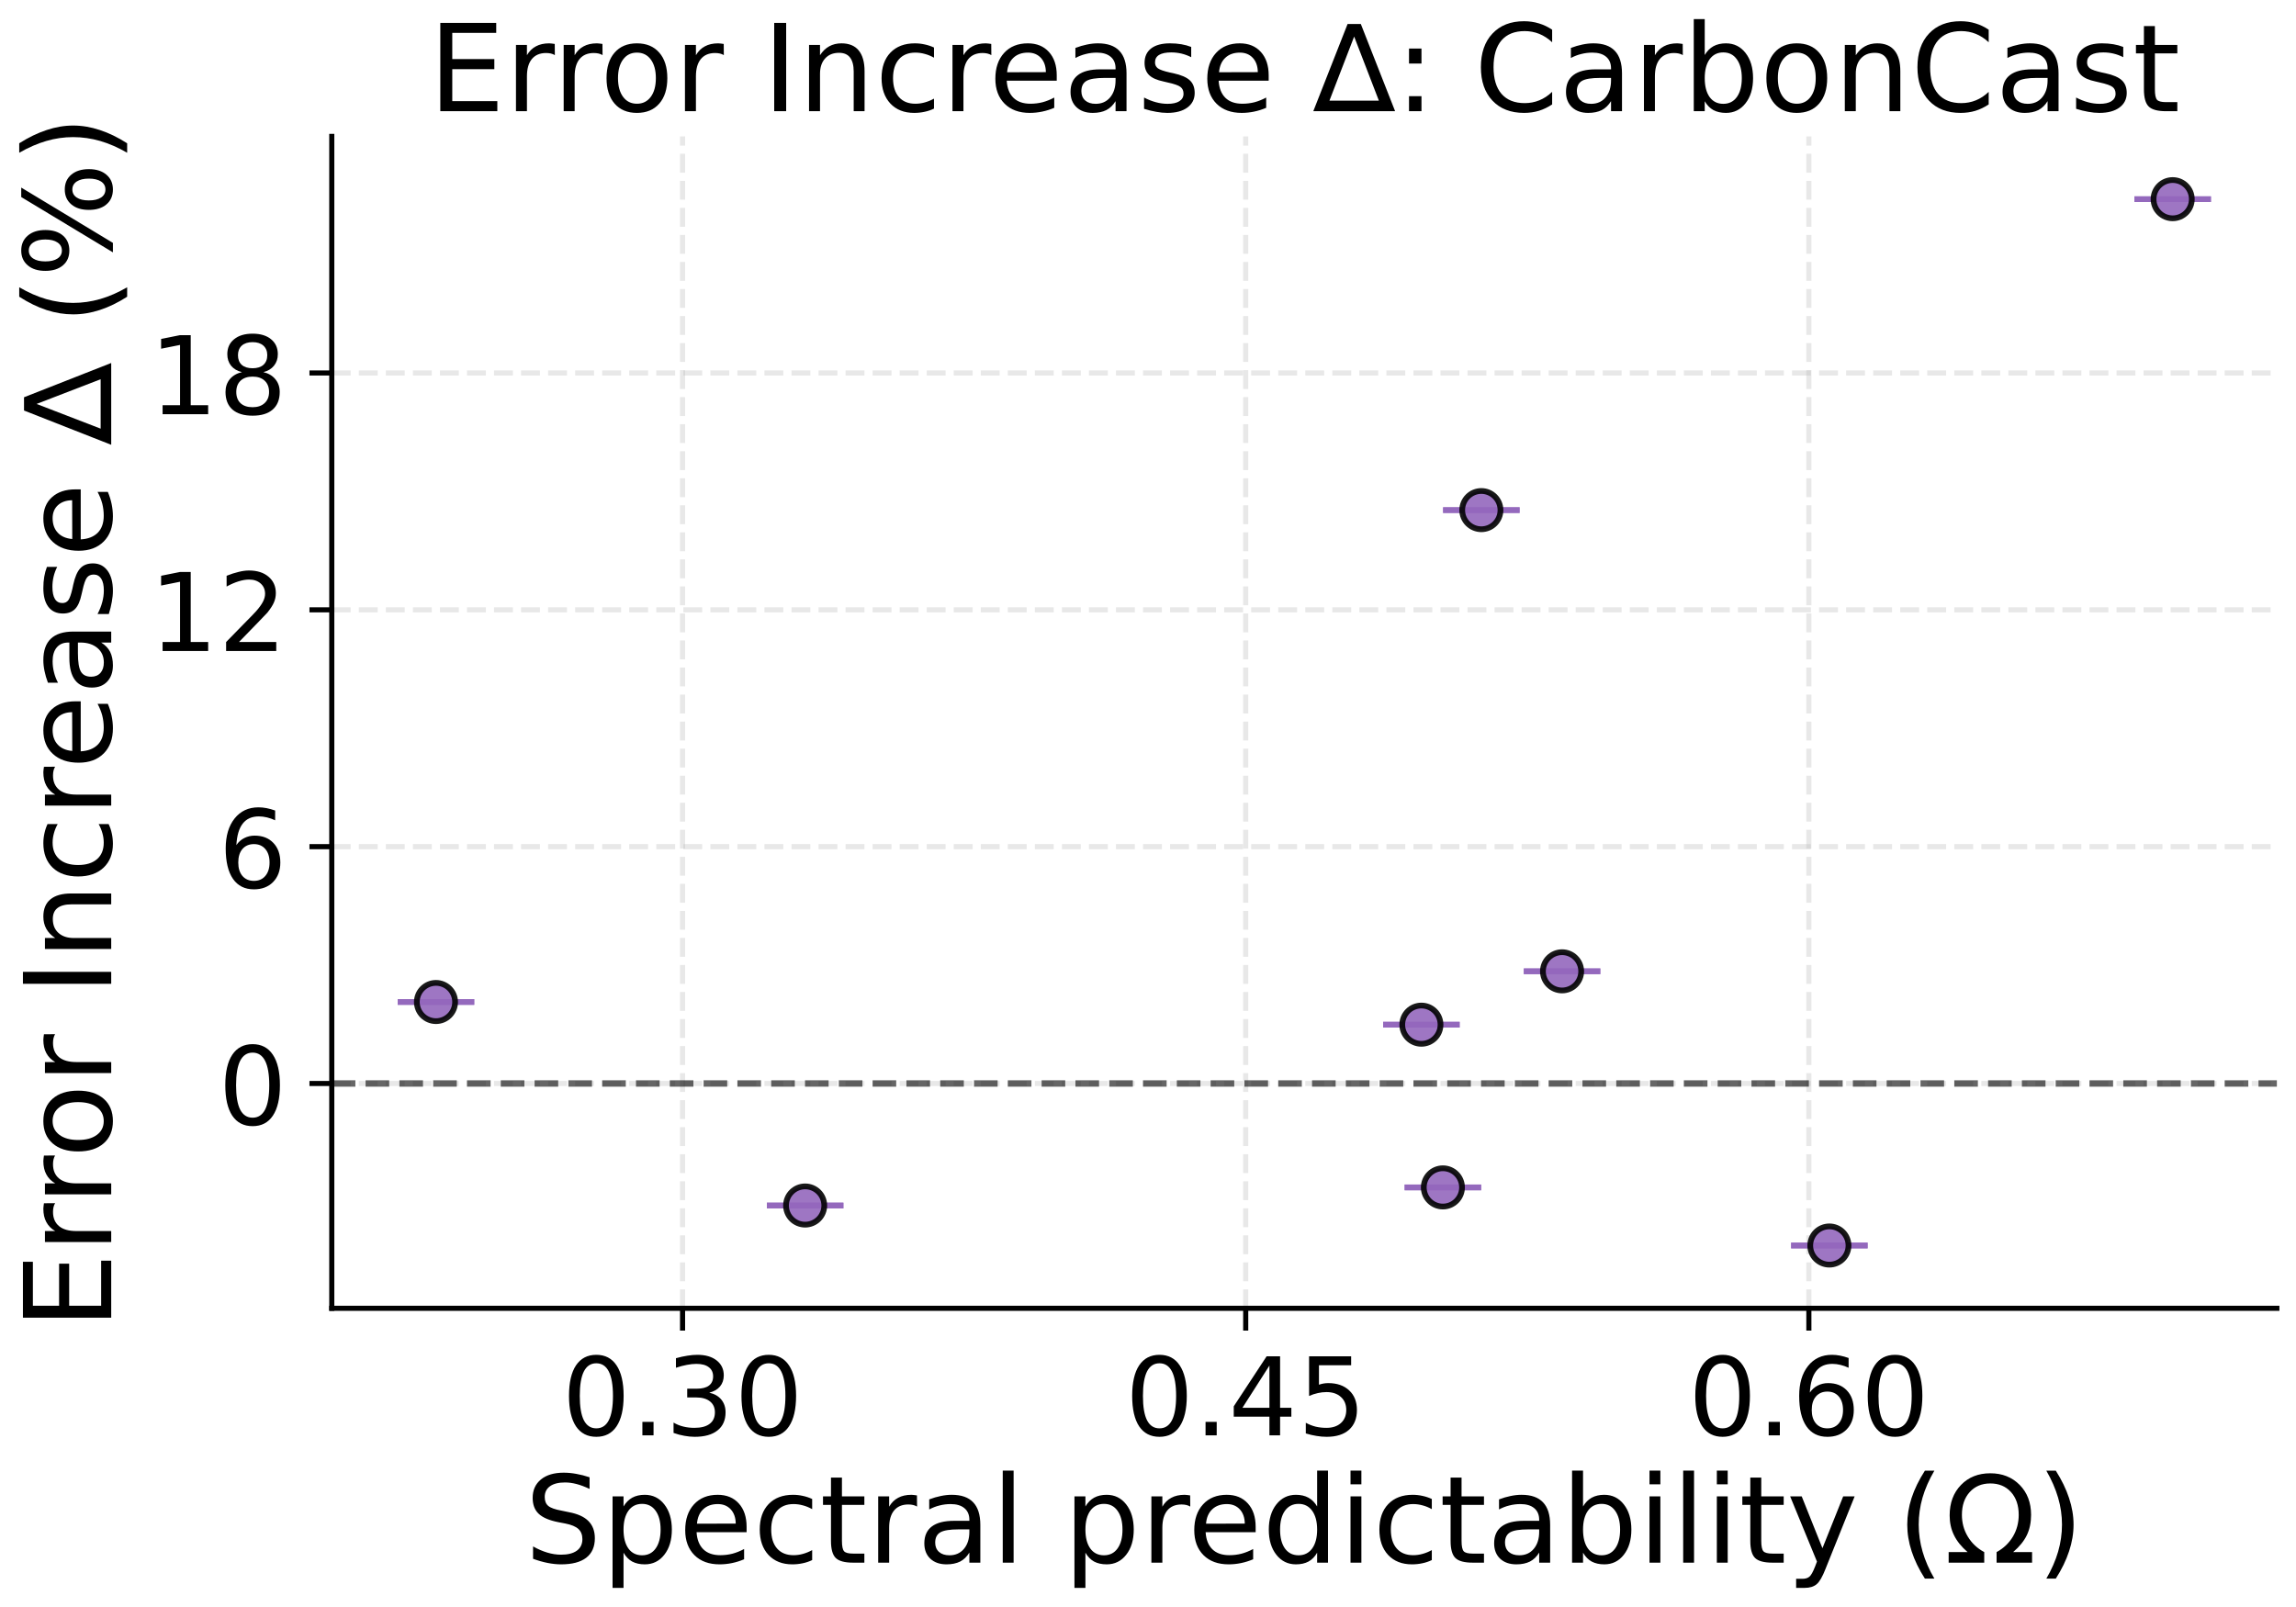
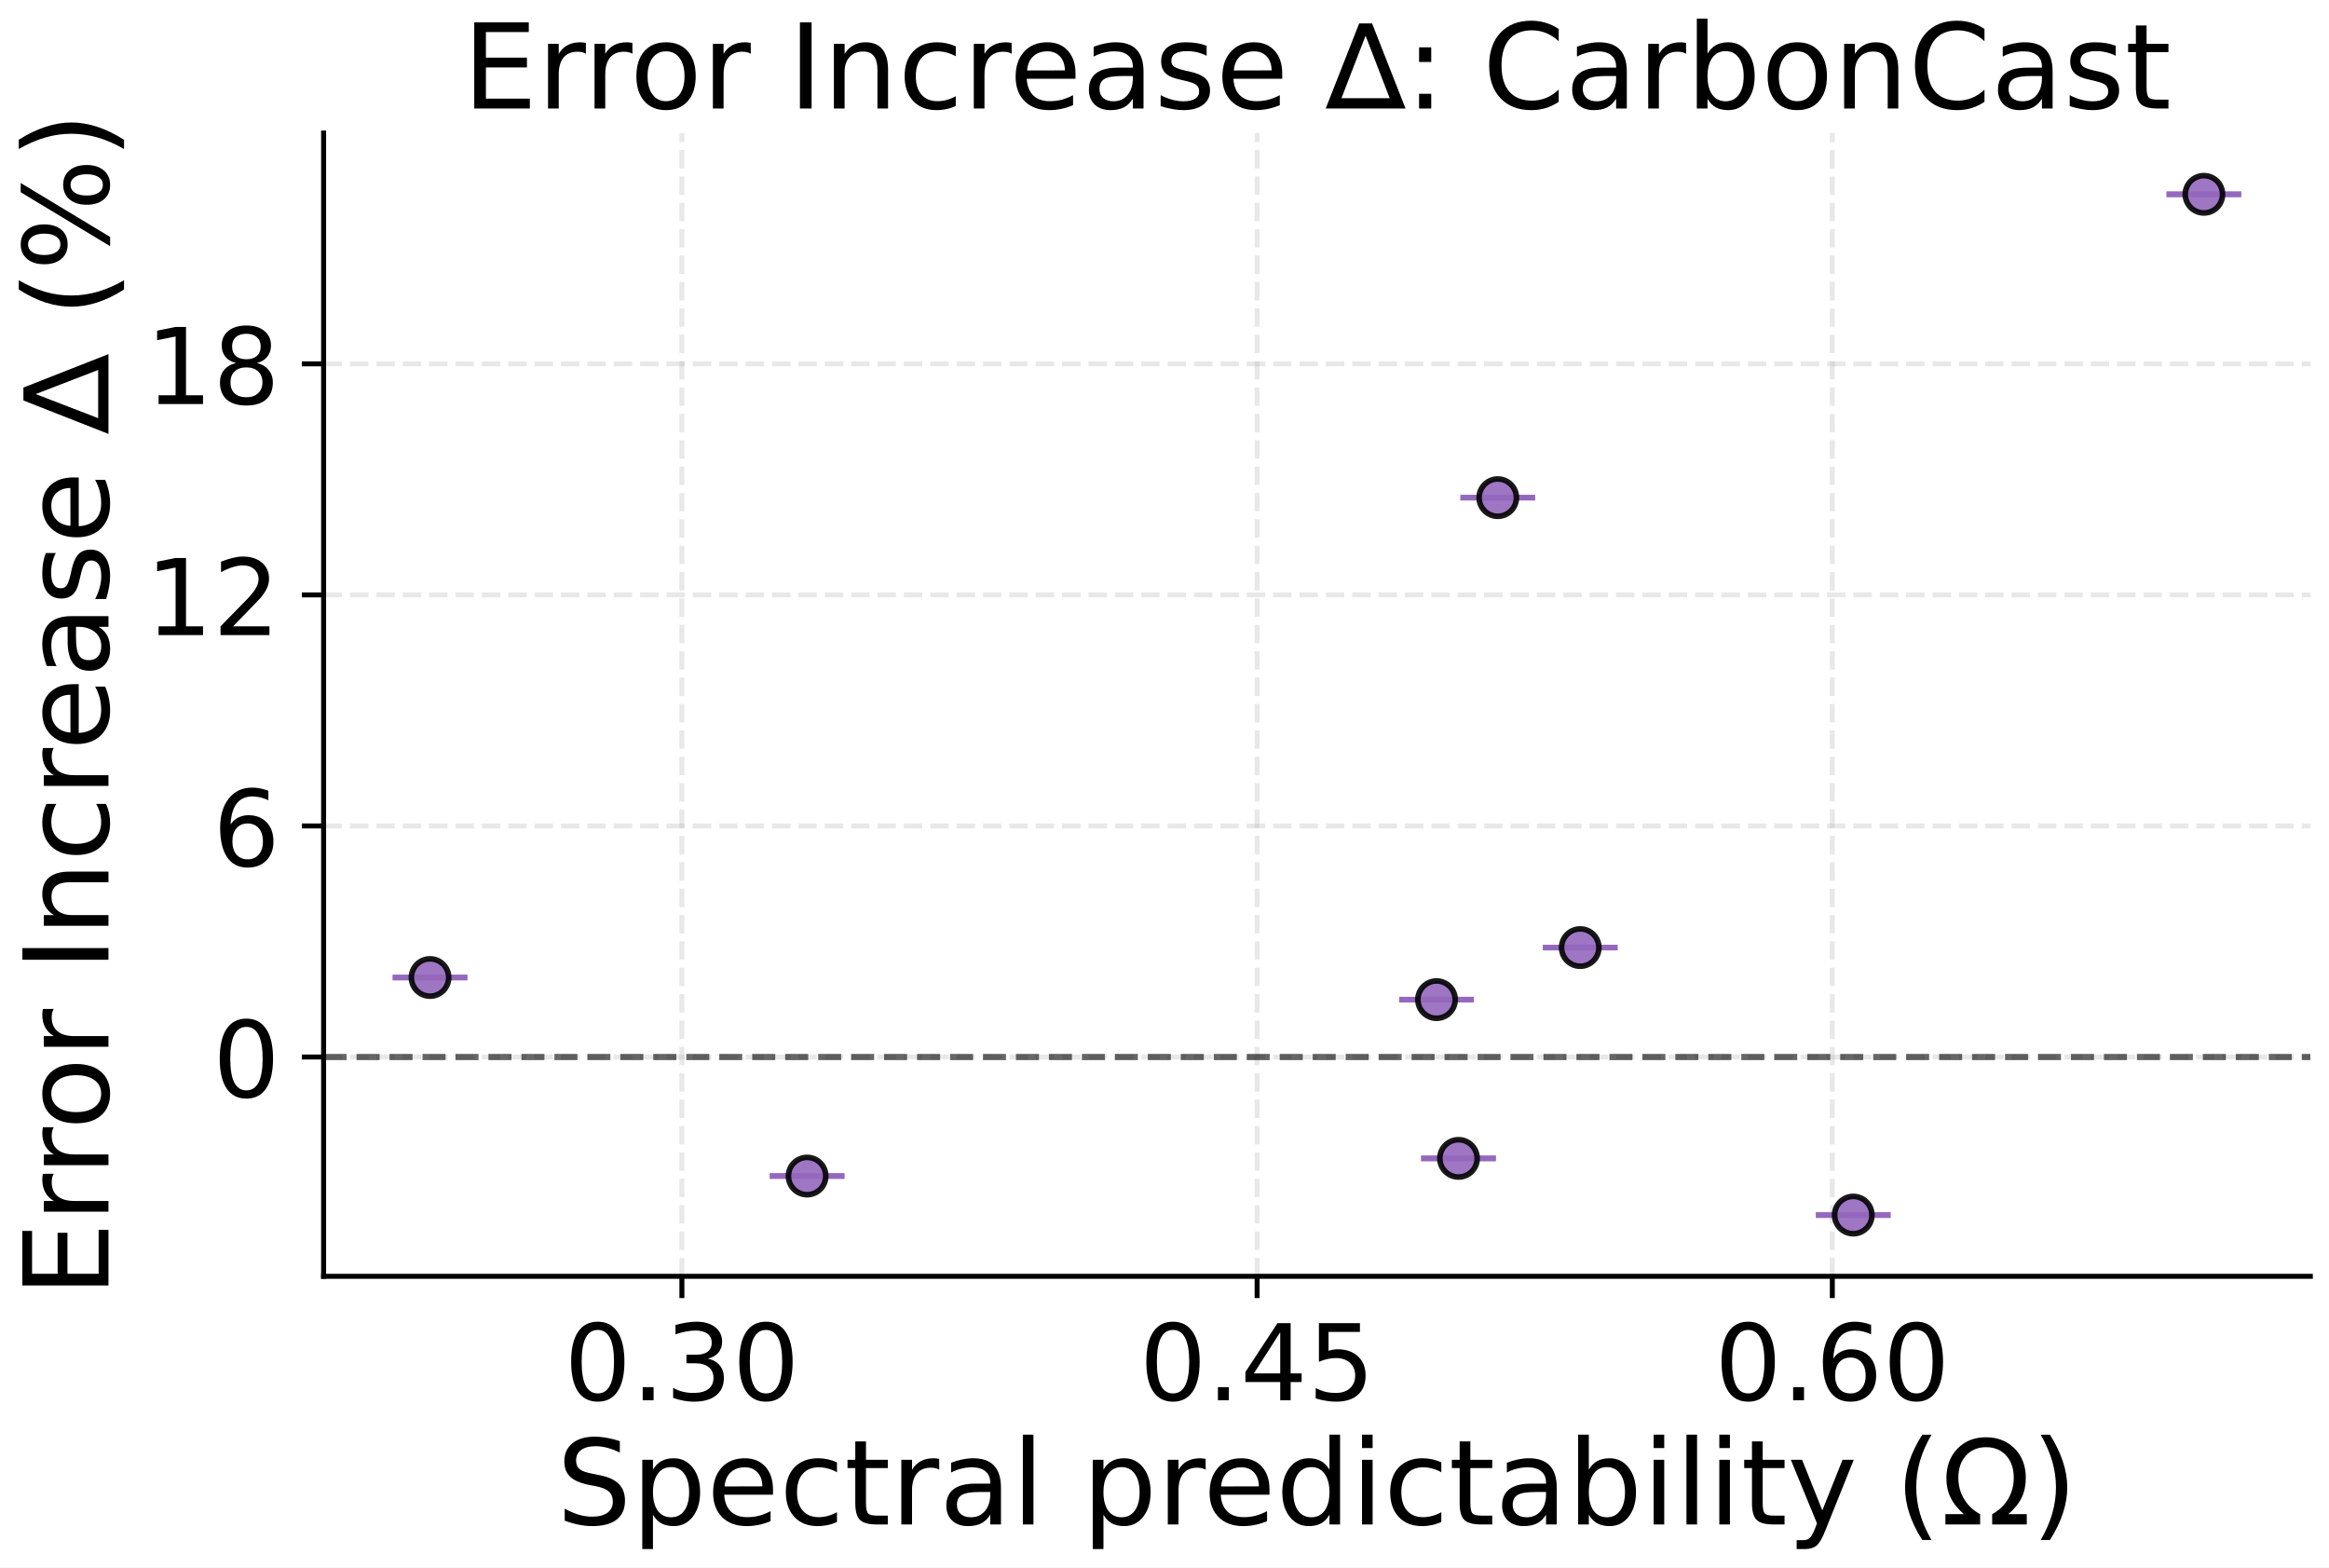
- <svg xmlns="http://www.w3.org/2000/svg" xmlns:xlink="http://www.w3.org/1999/xlink" width="360pt" height="252pt" viewBox="0 0 360 252" version="1.1">
+ <svg xmlns="http://www.w3.org/2000/svg" xmlns:xlink="http://www.w3.org/1999/xlink" width="374.4pt" height="252pt" viewBox="0 0 374.4 252" version="1.1">
  <defs>
    <style type="text/css">*{stroke-linejoin: round; stroke-linecap: butt}</style>
  </defs>
  <g id="figure_1">
    <g id="patch_1">
-       <path d="M 0 252  L 360 252  L 360 0  L 0 0  z " style="fill: #ffffff" />
+       <path d="M 0 252  L 374.4 252  L 374.4 0  L 0 0  z " style="fill: #ffffff" />
    </g>
    <g id="axes_1">
      <g id="patch_2">
-         <path d="M 52.021 205.159  L 357 205.159  L 357 21.389  L 52.021 21.389  z " style="fill: #ffffff" />
+         <path d="M 52.021 205.159  L 371.4 205.159  L 371.4 21.389  L 52.021 21.389  z " style="fill: #ffffff" />
      </g>
      <g id="matplotlib.axis_1">
        <g id="xtick_1">
          <g id="line2d_1">
-             <path d="M 107.022 205.159  L 107.022 21.389  " clip-path="url(#p9ac3ffcad5)" style="fill: none; stroke-dasharray: 2.96,1.28; stroke-dashoffset: 0; stroke: #b0b0b0; stroke-opacity: 0.3; stroke-width: 0.8" />
+             <path d="M 109.619 205.159  L 109.619 21.389  " clip-path="url(#pa6f3fd6319)" style="fill: none; stroke-dasharray: 2.96,1.28; stroke-dashoffset: 0; stroke: #b0b0b0; stroke-opacity: 0.3; stroke-width: 0.8" />
          </g>
          <g id="line2d_2">
            <defs>
-               <path id="m97f16d3545" d="M 0 0  L 0 3.5  " style="stroke: #000000; stroke-width: 0.8" />
+               <path id="m7345bd551b" d="M 0 0  L 0 3.5  " style="stroke: #000000; stroke-width: 0.8" />
            </defs>
            <g>
-               <use xlink:href="#m97f16d3545" x="107.022" y="205.159" style="stroke: #000000; stroke-width: 0.8" />
+               <use xlink:href="#m7345bd551b" x="109.619" y="205.159" style="stroke: #000000; stroke-width: 0.8" />
            </g>
          </g>
          <g id="text_1">
-             <text style="font: 17px 'DejaVu Sans', 'Bitstream Vera Sans', 'Computer Modern Sans Serif', 'Lucida Grande', 'Verdana', 'Geneva', 'Lucid', 'Arial', 'Helvetica', 'Avant Garde', sans-serif; text-anchor: middle" x="107.022" y="225.076" transform="rotate(-0 107.0225 225.0759)">0.30</text>
+             <text style="font: 17px 'DejaVu Sans', 'Bitstream Vera Sans', 'Computer Modern Sans Serif', 'Lucida Grande', 'Verdana', 'Geneva', 'Lucid', 'Arial', 'Helvetica', 'Avant Garde', sans-serif; text-anchor: middle" x="109.619" y="225.076" transform="rotate(-0 109.6195 225.0759)">0.30</text>
          </g>
        </g>
        <g id="xtick_2">
          <g id="line2d_3">
-             <path d="M 195.321 205.159  L 195.321 21.389  " clip-path="url(#p9ac3ffcad5)" style="fill: none; stroke-dasharray: 2.96,1.28; stroke-dashoffset: 0; stroke: #b0b0b0; stroke-opacity: 0.3; stroke-width: 0.8" />
+             <path d="M 202.088 205.159  L 202.088 21.389  " clip-path="url(#pa6f3fd6319)" style="fill: none; stroke-dasharray: 2.96,1.28; stroke-dashoffset: 0; stroke: #b0b0b0; stroke-opacity: 0.3; stroke-width: 0.8" />
          </g>
          <g id="line2d_4">
            <g>
-               <use xlink:href="#m97f16d3545" x="195.321" y="205.159" style="stroke: #000000; stroke-width: 0.8" />
+               <use xlink:href="#m7345bd551b" x="202.088" y="205.159" style="stroke: #000000; stroke-width: 0.8" />
            </g>
          </g>
          <g id="text_2">
-             <text style="font: 17px 'DejaVu Sans', 'Bitstream Vera Sans', 'Computer Modern Sans Serif', 'Lucida Grande', 'Verdana', 'Geneva', 'Lucid', 'Arial', 'Helvetica', 'Avant Garde', sans-serif; text-anchor: middle" x="195.321" y="225.076" transform="rotate(-0 195.3215 225.0759)">0.45</text>
+             <text style="font: 17px 'DejaVu Sans', 'Bitstream Vera Sans', 'Computer Modern Sans Serif', 'Lucida Grande', 'Verdana', 'Geneva', 'Lucid', 'Arial', 'Helvetica', 'Avant Garde', sans-serif; text-anchor: middle" x="202.088" y="225.076" transform="rotate(-0 202.0876 225.0759)">0.45</text>
          </g>
        </g>
        <g id="xtick_3">
          <g id="line2d_5">
-             <path d="M 283.62 205.159  L 283.62 21.389  " clip-path="url(#p9ac3ffcad5)" style="fill: none; stroke-dasharray: 2.96,1.28; stroke-dashoffset: 0; stroke: #b0b0b0; stroke-opacity: 0.3; stroke-width: 0.8" />
+             <path d="M 294.556 205.159  L 294.556 21.389  " clip-path="url(#pa6f3fd6319)" style="fill: none; stroke-dasharray: 2.96,1.28; stroke-dashoffset: 0; stroke: #b0b0b0; stroke-opacity: 0.3; stroke-width: 0.8" />
          </g>
          <g id="line2d_6">
            <g>
-               <use xlink:href="#m97f16d3545" x="283.62" y="205.159" style="stroke: #000000; stroke-width: 0.8" />
+               <use xlink:href="#m7345bd551b" x="294.556" y="205.159" style="stroke: #000000; stroke-width: 0.8" />
            </g>
          </g>
          <g id="text_3">
-             <text style="font: 17px 'DejaVu Sans', 'Bitstream Vera Sans', 'Computer Modern Sans Serif', 'Lucida Grande', 'Verdana', 'Geneva', 'Lucid', 'Arial', 'Helvetica', 'Avant Garde', sans-serif; text-anchor: middle" x="283.62" y="225.076" transform="rotate(-0 283.6205 225.0759)">0.60</text>
+             <text style="font: 17px 'DejaVu Sans', 'Bitstream Vera Sans', 'Computer Modern Sans Serif', 'Lucida Grande', 'Verdana', 'Geneva', 'Lucid', 'Arial', 'Helvetica', 'Avant Garde', sans-serif; text-anchor: middle" x="294.556" y="225.076" transform="rotate(-0 294.5558 225.0759)">0.60</text>
          </g>
        </g>
        <g id="text_4">
-           <text style="font: 19px 'DejaVu Sans', 'Bitstream Vera Sans', 'Computer Modern Sans Serif', 'Lucida Grande', 'Verdana', 'Geneva', 'Lucid', 'Arial', 'Helvetica', 'Avant Garde', sans-serif; text-anchor: middle" x="204.51" y="245.048" transform="rotate(-0 204.5105 245.0484)">Spectral predictability (Ω)</text>
+           <text style="font: 19px 'DejaVu Sans', 'Bitstream Vera Sans', 'Computer Modern Sans Serif', 'Lucida Grande', 'Verdana', 'Geneva', 'Lucid', 'Arial', 'Helvetica', 'Avant Garde', sans-serif; text-anchor: middle" x="211.71" y="245.048" transform="rotate(-0 211.7105 245.0484)">Spectral predictability (Ω)</text>
        </g>
      </g>
      <g id="matplotlib.axis_2">
        <g id="ytick_1">
          <g id="line2d_7">
-             <path d="M 52.021 169.906  L 357 169.906  " clip-path="url(#p9ac3ffcad5)" style="fill: none; stroke-dasharray: 2.96,1.28; stroke-dashoffset: 0; stroke: #b0b0b0; stroke-opacity: 0.3; stroke-width: 0.8" />
+             <path d="M 52.021 169.906  L 371.4 169.906  " clip-path="url(#pa6f3fd6319)" style="fill: none; stroke-dasharray: 2.96,1.28; stroke-dashoffset: 0; stroke: #b0b0b0; stroke-opacity: 0.3; stroke-width: 0.8" />
          </g>
          <g id="line2d_8">
            <defs>
-               <path id="mb44b3bba98" d="M 0 0  L -3.5 0  " style="stroke: #000000; stroke-width: 0.8" />
+               <path id="maad4c8b617" d="M 0 0  L -3.5 0  " style="stroke: #000000; stroke-width: 0.8" />
            </defs>
            <g>
-               <use xlink:href="#mb44b3bba98" x="52.021" y="169.906" style="stroke: #000000; stroke-width: 0.8" />
+               <use xlink:href="#maad4c8b617" x="52.021" y="169.906" style="stroke: #000000; stroke-width: 0.8" />
            </g>
          </g>
          <g id="text_5">
            <text style="font: 17px 'DejaVu Sans', 'Bitstream Vera Sans', 'Computer Modern Sans Serif', 'Lucida Grande', 'Verdana', 'Geneva', 'Lucid', 'Arial', 'Helvetica', 'Avant Garde', sans-serif; text-anchor: end" x="45.021" y="176.364" transform="rotate(-0 45.02118 176.3644)">0</text>
          </g>
        </g>
        <g id="ytick_2">
          <g id="line2d_9">
-             <path d="M 52.021 132.767  L 357 132.767  " clip-path="url(#p9ac3ffcad5)" style="fill: none; stroke-dasharray: 2.96,1.28; stroke-dashoffset: 0; stroke: #b0b0b0; stroke-opacity: 0.3; stroke-width: 0.8" />
+             <path d="M 52.021 132.767  L 371.4 132.767  " clip-path="url(#pa6f3fd6319)" style="fill: none; stroke-dasharray: 2.96,1.28; stroke-dashoffset: 0; stroke: #b0b0b0; stroke-opacity: 0.3; stroke-width: 0.8" />
          </g>
          <g id="line2d_10">
            <g>
-               <use xlink:href="#mb44b3bba98" x="52.021" y="132.767" style="stroke: #000000; stroke-width: 0.8" />
+               <use xlink:href="#maad4c8b617" x="52.021" y="132.767" style="stroke: #000000; stroke-width: 0.8" />
            </g>
          </g>
          <g id="text_6">
            <text style="font: 17px 'DejaVu Sans', 'Bitstream Vera Sans', 'Computer Modern Sans Serif', 'Lucida Grande', 'Verdana', 'Geneva', 'Lucid', 'Arial', 'Helvetica', 'Avant Garde', sans-serif; text-anchor: end" x="45.021" y="139.225" transform="rotate(-0 45.02118 139.2254)">6</text>
          </g>
        </g>
        <g id="ytick_3">
          <g id="line2d_11">
-             <path d="M 52.021 95.628  L 357 95.628  " clip-path="url(#p9ac3ffcad5)" style="fill: none; stroke-dasharray: 2.96,1.28; stroke-dashoffset: 0; stroke: #b0b0b0; stroke-opacity: 0.3; stroke-width: 0.8" />
+             <path d="M 52.021 95.628  L 371.4 95.628  " clip-path="url(#pa6f3fd6319)" style="fill: none; stroke-dasharray: 2.96,1.28; stroke-dashoffset: 0; stroke: #b0b0b0; stroke-opacity: 0.3; stroke-width: 0.8" />
          </g>
          <g id="line2d_12">
            <g>
-               <use xlink:href="#mb44b3bba98" x="52.021" y="95.628" style="stroke: #000000; stroke-width: 0.8" />
+               <use xlink:href="#maad4c8b617" x="52.021" y="95.628" style="stroke: #000000; stroke-width: 0.8" />
            </g>
          </g>
          <g id="text_7">
            <text style="font: 17px 'DejaVu Sans', 'Bitstream Vera Sans', 'Computer Modern Sans Serif', 'Lucida Grande', 'Verdana', 'Geneva', 'Lucid', 'Arial', 'Helvetica', 'Avant Garde', sans-serif; text-anchor: end" x="45.021" y="102.086" transform="rotate(-0 45.02118 102.0864)">12</text>
          </g>
        </g>
        <g id="ytick_4">
          <g id="line2d_13">
-             <path d="M 52.021 58.489  L 357 58.489  " clip-path="url(#p9ac3ffcad5)" style="fill: none; stroke-dasharray: 2.96,1.28; stroke-dashoffset: 0; stroke: #b0b0b0; stroke-opacity: 0.3; stroke-width: 0.8" />
+             <path d="M 52.021 58.489  L 371.4 58.489  " clip-path="url(#pa6f3fd6319)" style="fill: none; stroke-dasharray: 2.96,1.28; stroke-dashoffset: 0; stroke: #b0b0b0; stroke-opacity: 0.3; stroke-width: 0.8" />
          </g>
          <g id="line2d_14">
            <g>
-               <use xlink:href="#mb44b3bba98" x="52.021" y="58.489" style="stroke: #000000; stroke-width: 0.8" />
+               <use xlink:href="#maad4c8b617" x="52.021" y="58.489" style="stroke: #000000; stroke-width: 0.8" />
            </g>
          </g>
          <g id="text_8">
            <text style="font: 17px 'DejaVu Sans', 'Bitstream Vera Sans', 'Computer Modern Sans Serif', 'Lucida Grande', 'Verdana', 'Geneva', 'Lucid', 'Arial', 'Helvetica', 'Avant Garde', sans-serif; text-anchor: end" x="45.021" y="64.947" transform="rotate(-0 45.02118 64.94734)">18</text>
          </g>
        </g>
        <g id="text_9">
          <text style="font: 19px 'DejaVu Sans', 'Bitstream Vera Sans', 'Computer Modern Sans Serif', 'Lucida Grande', 'Verdana', 'Geneva', 'Lucid', 'Arial', 'Helvetica', 'Avant Garde', sans-serif; text-anchor: middle" x="17.437" y="113.274" transform="rotate(-90 17.43727 113.2736)">Error Increase ∆ (%)</text>
        </g>
      </g>
      <g id="line2d_15">
-         <path d="M 52.021 169.906  L 357 169.906  " clip-path="url(#p9ac3ffcad5)" style="fill: none; stroke-dasharray: 3.7,1.6; stroke-dashoffset: 0; stroke: #000000; stroke-opacity: 0.6" />
+         <path d="M 52.021 169.906  L 371.4 169.906  " clip-path="url(#pa6f3fd6319)" style="fill: none; stroke-dasharray: 3.7,1.6; stroke-dashoffset: 0; stroke: #000000; stroke-opacity: 0.6" />
      </g>
      <g id="patch_3">
        <path d="M 52.021 205.159  L 52.021 21.389  " style="fill: none; stroke: #000000; stroke-width: 0.8; stroke-linejoin: miter; stroke-linecap: square" />
      </g>
      <g id="patch_4">
-         <path d="M 52.021 205.159  L 357 205.159  " style="fill: none; stroke: #000000; stroke-width: 0.8; stroke-linejoin: miter; stroke-linecap: square" />
+         <path d="M 52.021 205.159  L 371.4 205.159  " style="fill: none; stroke: #000000; stroke-width: 0.8; stroke-linejoin: miter; stroke-linecap: square" />
      </g>
      <g id="LineCollection_1">
-         <path d="M 68.359 157.129  L 68.359 157.129  " clip-path="url(#p9ac3ffcad5)" style="fill: none; stroke: #9467bd; stroke-opacity: 0.9; stroke-width: 3.75" />
+         <path d="M 69.131 157.129  L 69.131 157.129  " clip-path="url(#pa6f3fd6319)" style="fill: none; stroke: #9467bd; stroke-opacity: 0.9; stroke-width: 3.75" />
      </g>
      <g id="line2d_16">
        <defs>
-           <path id="m78e1219f88" d="M 6 0  L -6 -0  " style="stroke: #9467bd; stroke-opacity: 0.9; stroke-width: 0.9" />
+           <path id="m8c99061d3e" d="M 6 0  L -6 -0  " style="stroke: #9467bd; stroke-opacity: 0.9; stroke-width: 0.9" />
        </defs>
-         <g clip-path="url(#p9ac3ffcad5)">
-           <use xlink:href="#m78e1219f88" x="68.359" y="157.129" style="fill: #9467bd; fill-opacity: 0.9; stroke: #9467bd; stroke-opacity: 0.9; stroke-width: 0.9" />
+         <g clip-path="url(#pa6f3fd6319)">
+           <use xlink:href="#m8c99061d3e" x="69.131" y="157.129" style="fill: #9467bd; fill-opacity: 0.9; stroke: #9467bd; stroke-opacity: 0.9; stroke-width: 0.9" />
        </g>
      </g>
      <g id="line2d_17">
-         <g clip-path="url(#p9ac3ffcad5)">
-           <use xlink:href="#m78e1219f88" x="68.359" y="157.129" style="fill: #9467bd; fill-opacity: 0.9; stroke: #9467bd; stroke-opacity: 0.9; stroke-width: 0.9" />
+         <g clip-path="url(#pa6f3fd6319)">
+           <use xlink:href="#m8c99061d3e" x="69.131" y="157.129" style="fill: #9467bd; fill-opacity: 0.9; stroke: #9467bd; stroke-opacity: 0.9; stroke-width: 0.9" />
        </g>
      </g>
      <g id="LineCollection_2">
-         <path d="M 126.242 189.041  L 126.242 189.041  " clip-path="url(#p9ac3ffcad5)" style="fill: none; stroke: #9467bd; stroke-opacity: 0.9; stroke-width: 3.75" />
+         <path d="M 129.747 189.041  L 129.747 189.041  " clip-path="url(#pa6f3fd6319)" style="fill: none; stroke: #9467bd; stroke-opacity: 0.9; stroke-width: 3.75" />
      </g>
      <g id="line2d_18">
-         <g clip-path="url(#p9ac3ffcad5)">
-           <use xlink:href="#m78e1219f88" x="126.242" y="189.041" style="fill: #9467bd; fill-opacity: 0.9; stroke: #9467bd; stroke-opacity: 0.9; stroke-width: 0.9" />
+         <g clip-path="url(#pa6f3fd6319)">
+           <use xlink:href="#m8c99061d3e" x="129.747" y="189.041" style="fill: #9467bd; fill-opacity: 0.9; stroke: #9467bd; stroke-opacity: 0.9; stroke-width: 0.9" />
        </g>
      </g>
      <g id="line2d_19">
-         <g clip-path="url(#p9ac3ffcad5)">
-           <use xlink:href="#m78e1219f88" x="126.242" y="189.041" style="fill: #9467bd; fill-opacity: 0.9; stroke: #9467bd; stroke-opacity: 0.9; stroke-width: 0.9" />
+         <g clip-path="url(#pa6f3fd6319)">
+           <use xlink:href="#m8c99061d3e" x="129.747" y="189.041" style="fill: #9467bd; fill-opacity: 0.9; stroke: #9467bd; stroke-opacity: 0.9; stroke-width: 0.9" />
        </g>
      </g>
      <g id="LineCollection_3">
-         <path d="M 222.865 160.683  L 222.865 160.683  " clip-path="url(#p9ac3ffcad5)" style="fill: none; stroke: #9467bd; stroke-opacity: 0.9; stroke-width: 3.75" />
+         <path d="M 230.932 160.683  L 230.932 160.683  " clip-path="url(#pa6f3fd6319)" style="fill: none; stroke: #9467bd; stroke-opacity: 0.9; stroke-width: 3.75" />
      </g>
      <g id="line2d_20">
-         <g clip-path="url(#p9ac3ffcad5)">
-           <use xlink:href="#m78e1219f88" x="222.865" y="160.683" style="fill: #9467bd; fill-opacity: 0.9; stroke: #9467bd; stroke-opacity: 0.9; stroke-width: 0.9" />
+         <g clip-path="url(#pa6f3fd6319)">
+           <use xlink:href="#m8c99061d3e" x="230.932" y="160.683" style="fill: #9467bd; fill-opacity: 0.9; stroke: #9467bd; stroke-opacity: 0.9; stroke-width: 0.9" />
        </g>
      </g>
      <g id="line2d_21">
-         <g clip-path="url(#p9ac3ffcad5)">
-           <use xlink:href="#m78e1219f88" x="222.865" y="160.683" style="fill: #9467bd; fill-opacity: 0.9; stroke: #9467bd; stroke-opacity: 0.9; stroke-width: 0.9" />
+         <g clip-path="url(#pa6f3fd6319)">
+           <use xlink:href="#m8c99061d3e" x="230.932" y="160.683" style="fill: #9467bd; fill-opacity: 0.9; stroke: #9467bd; stroke-opacity: 0.9; stroke-width: 0.9" />
        </g>
      </g>
      <g id="LineCollection_4">
-         <path d="M 226.238 186.202  L 226.238 186.202  " clip-path="url(#p9ac3ffcad5)" style="fill: none; stroke: #9467bd; stroke-opacity: 0.9; stroke-width: 3.75" />
+         <path d="M 234.464 186.202  L 234.464 186.202  " clip-path="url(#pa6f3fd6319)" style="fill: none; stroke: #9467bd; stroke-opacity: 0.9; stroke-width: 3.75" />
      </g>
      <g id="line2d_22">
-         <g clip-path="url(#p9ac3ffcad5)">
-           <use xlink:href="#m78e1219f88" x="226.238" y="186.202" style="fill: #9467bd; fill-opacity: 0.9; stroke: #9467bd; stroke-opacity: 0.9; stroke-width: 0.9" />
+         <g clip-path="url(#pa6f3fd6319)">
+           <use xlink:href="#m8c99061d3e" x="234.464" y="186.202" style="fill: #9467bd; fill-opacity: 0.9; stroke: #9467bd; stroke-opacity: 0.9; stroke-width: 0.9" />
        </g>
      </g>
      <g id="line2d_23">
-         <g clip-path="url(#p9ac3ffcad5)">
-           <use xlink:href="#m78e1219f88" x="226.238" y="186.202" style="fill: #9467bd; fill-opacity: 0.9; stroke: #9467bd; stroke-opacity: 0.9; stroke-width: 0.9" />
+         <g clip-path="url(#pa6f3fd6319)">
+           <use xlink:href="#m8c99061d3e" x="234.464" y="186.202" style="fill: #9467bd; fill-opacity: 0.9; stroke: #9467bd; stroke-opacity: 0.9; stroke-width: 0.9" />
        </g>
      </g>
      <g id="LineCollection_5">
-         <path d="M 232.266 79.993  L 232.266 79.993  " clip-path="url(#p9ac3ffcad5)" style="fill: none; stroke: #9467bd; stroke-opacity: 0.9; stroke-width: 3.75" />
+         <path d="M 240.776 79.993  L 240.776 79.993  " clip-path="url(#pa6f3fd6319)" style="fill: none; stroke: #9467bd; stroke-opacity: 0.9; stroke-width: 3.75" />
      </g>
      <g id="line2d_24">
-         <g clip-path="url(#p9ac3ffcad5)">
-           <use xlink:href="#m78e1219f88" x="232.266" y="79.993" style="fill: #9467bd; fill-opacity: 0.9; stroke: #9467bd; stroke-opacity: 0.9; stroke-width: 0.9" />
+         <g clip-path="url(#pa6f3fd6319)">
+           <use xlink:href="#m8c99061d3e" x="240.776" y="79.993" style="fill: #9467bd; fill-opacity: 0.9; stroke: #9467bd; stroke-opacity: 0.9; stroke-width: 0.9" />
        </g>
      </g>
      <g id="line2d_25">
-         <g clip-path="url(#p9ac3ffcad5)">
-           <use xlink:href="#m78e1219f88" x="232.266" y="79.993" style="fill: #9467bd; fill-opacity: 0.9; stroke: #9467bd; stroke-opacity: 0.9; stroke-width: 0.9" />
+         <g clip-path="url(#pa6f3fd6319)">
+           <use xlink:href="#m8c99061d3e" x="240.776" y="79.993" style="fill: #9467bd; fill-opacity: 0.9; stroke: #9467bd; stroke-opacity: 0.9; stroke-width: 0.9" />
        </g>
      </g>
      <g id="LineCollection_6">
-         <path d="M 244.922 152.317  L 244.922 152.317  " clip-path="url(#p9ac3ffcad5)" style="fill: none; stroke: #9467bd; stroke-opacity: 0.9; stroke-width: 3.75" />
+         <path d="M 254.03 152.317  L 254.03 152.317  " clip-path="url(#pa6f3fd6319)" style="fill: none; stroke: #9467bd; stroke-opacity: 0.9; stroke-width: 3.75" />
      </g>
      <g id="line2d_26">
-         <g clip-path="url(#p9ac3ffcad5)">
-           <use xlink:href="#m78e1219f88" x="244.922" y="152.317" style="fill: #9467bd; fill-opacity: 0.9; stroke: #9467bd; stroke-opacity: 0.9; stroke-width: 0.9" />
+         <g clip-path="url(#pa6f3fd6319)">
+           <use xlink:href="#m8c99061d3e" x="254.03" y="152.317" style="fill: #9467bd; fill-opacity: 0.9; stroke: #9467bd; stroke-opacity: 0.9; stroke-width: 0.9" />
        </g>
      </g>
      <g id="line2d_27">
-         <g clip-path="url(#p9ac3ffcad5)">
-           <use xlink:href="#m78e1219f88" x="244.922" y="152.317" style="fill: #9467bd; fill-opacity: 0.9; stroke: #9467bd; stroke-opacity: 0.9; stroke-width: 0.9" />
+         <g clip-path="url(#pa6f3fd6319)">
+           <use xlink:href="#m8c99061d3e" x="254.03" y="152.317" style="fill: #9467bd; fill-opacity: 0.9; stroke: #9467bd; stroke-opacity: 0.9; stroke-width: 0.9" />
        </g>
      </g>
      <g id="LineCollection_7">
-         <path d="M 286.835 195.314  L 286.835 195.314  " clip-path="url(#p9ac3ffcad5)" style="fill: none; stroke: #9467bd; stroke-opacity: 0.9; stroke-width: 3.75" />
+         <path d="M 297.922 195.314  L 297.922 195.314  " clip-path="url(#pa6f3fd6319)" style="fill: none; stroke: #9467bd; stroke-opacity: 0.9; stroke-width: 3.75" />
      </g>
      <g id="line2d_28">
-         <g clip-path="url(#p9ac3ffcad5)">
-           <use xlink:href="#m78e1219f88" x="286.835" y="195.314" style="fill: #9467bd; fill-opacity: 0.9; stroke: #9467bd; stroke-opacity: 0.9; stroke-width: 0.9" />
+         <g clip-path="url(#pa6f3fd6319)">
+           <use xlink:href="#m8c99061d3e" x="297.922" y="195.314" style="fill: #9467bd; fill-opacity: 0.9; stroke: #9467bd; stroke-opacity: 0.9; stroke-width: 0.9" />
        </g>
      </g>
      <g id="line2d_29">
-         <g clip-path="url(#p9ac3ffcad5)">
-           <use xlink:href="#m78e1219f88" x="286.835" y="195.314" style="fill: #9467bd; fill-opacity: 0.9; stroke: #9467bd; stroke-opacity: 0.9; stroke-width: 0.9" />
+         <g clip-path="url(#pa6f3fd6319)">
+           <use xlink:href="#m8c99061d3e" x="297.922" y="195.314" style="fill: #9467bd; fill-opacity: 0.9; stroke: #9467bd; stroke-opacity: 0.9; stroke-width: 0.9" />
        </g>
      </g>
      <g id="LineCollection_8">
-         <path d="M 340.662 31.233  L 340.662 31.233  " clip-path="url(#p9ac3ffcad5)" style="fill: none; stroke: #9467bd; stroke-opacity: 0.9; stroke-width: 3.75" />
+         <path d="M 354.29 31.233  L 354.29 31.233  " clip-path="url(#pa6f3fd6319)" style="fill: none; stroke: #9467bd; stroke-opacity: 0.9; stroke-width: 3.75" />
      </g>
      <g id="line2d_30">
-         <g clip-path="url(#p9ac3ffcad5)">
-           <use xlink:href="#m78e1219f88" x="340.662" y="31.233" style="fill: #9467bd; fill-opacity: 0.9; stroke: #9467bd; stroke-opacity: 0.9; stroke-width: 0.9" />
+         <g clip-path="url(#pa6f3fd6319)">
+           <use xlink:href="#m8c99061d3e" x="354.29" y="31.233" style="fill: #9467bd; fill-opacity: 0.9; stroke: #9467bd; stroke-opacity: 0.9; stroke-width: 0.9" />
        </g>
      </g>
      <g id="line2d_31">
-         <g clip-path="url(#p9ac3ffcad5)">
-           <use xlink:href="#m78e1219f88" x="340.662" y="31.233" style="fill: #9467bd; fill-opacity: 0.9; stroke: #9467bd; stroke-opacity: 0.9; stroke-width: 0.9" />
+         <g clip-path="url(#pa6f3fd6319)">
+           <use xlink:href="#m8c99061d3e" x="354.29" y="31.233" style="fill: #9467bd; fill-opacity: 0.9; stroke: #9467bd; stroke-opacity: 0.9; stroke-width: 0.9" />
        </g>
      </g>
      <g id="text_10">
-         <text style="font: 19px 'DejaVu Sans', 'Bitstream Vera Sans', 'Computer Modern Sans Serif', 'Lucida Grande', 'Verdana', 'Geneva', 'Lucid', 'Arial', 'Helvetica', 'Avant Garde', sans-serif; text-anchor: middle" x="204.51" y="17.437" transform="rotate(-0 204.5105 17.43727)">Error Increase ∆: CarbonCast</text>
+         <text style="font: 19px 'DejaVu Sans', 'Bitstream Vera Sans', 'Computer Modern Sans Serif', 'Lucida Grande', 'Verdana', 'Geneva', 'Lucid', 'Arial', 'Helvetica', 'Avant Garde', sans-serif; text-anchor: middle" x="211.71" y="17.437" transform="rotate(-0 211.7105 17.43727)">Error Increase ∆: CarbonCast</text>
      </g>
      <g id="line2d_32">
        <defs>
-           <path id="m98ceac68ae" d="M 0 3  C 0.796 3 1.559 2.684 2.121 2.121  C 2.684 1.559 3 0.796 3 0  C 3 -0.796 2.684 -1.559 2.121 -2.121  C 1.559 -2.684 0.796 -3 0 -3  C -0.796 -3 -1.559 -2.684 -2.121 -2.121  C -2.684 -1.559 -3 -0.796 -3 0  C -3 0.796 -2.684 1.559 -2.121 2.121  C -1.559 2.684 -0.796 3 0 3  z " style="stroke: #000000; stroke-opacity: 0.9; stroke-width: 0.9" />
+           <path id="mbd07990f78" d="M 0 3  C 0.796 3 1.559 2.684 2.121 2.121  C 2.684 1.559 3 0.796 3 0  C 3 -0.796 2.684 -1.559 2.121 -2.121  C 1.559 -2.684 0.796 -3 0 -3  C -0.796 -3 -1.559 -2.684 -2.121 -2.121  C -2.684 -1.559 -3 -0.796 -3 0  C -3 0.796 -2.684 1.559 -2.121 2.121  C -1.559 2.684 -0.796 3 0 3  z " style="stroke: #000000; stroke-opacity: 0.9; stroke-width: 0.9" />
        </defs>
-         <g clip-path="url(#p9ac3ffcad5)">
-           <use xlink:href="#m98ceac68ae" x="68.359" y="157.129" style="fill: #9467bd; fill-opacity: 0.9; stroke: #000000; stroke-opacity: 0.9; stroke-width: 0.9" />
+         <g clip-path="url(#pa6f3fd6319)">
+           <use xlink:href="#mbd07990f78" x="69.131" y="157.129" style="fill: #9467bd; fill-opacity: 0.9; stroke: #000000; stroke-opacity: 0.9; stroke-width: 0.9" />
        </g>
      </g>
      <g id="line2d_33">
-         <g clip-path="url(#p9ac3ffcad5)">
-           <use xlink:href="#m98ceac68ae" x="126.242" y="189.041" style="fill: #9467bd; fill-opacity: 0.9; stroke: #000000; stroke-opacity: 0.9; stroke-width: 0.9" />
+         <g clip-path="url(#pa6f3fd6319)">
+           <use xlink:href="#mbd07990f78" x="129.747" y="189.041" style="fill: #9467bd; fill-opacity: 0.9; stroke: #000000; stroke-opacity: 0.9; stroke-width: 0.9" />
        </g>
      </g>
      <g id="line2d_34">
-         <g clip-path="url(#p9ac3ffcad5)">
-           <use xlink:href="#m98ceac68ae" x="222.865" y="160.683" style="fill: #9467bd; fill-opacity: 0.9; stroke: #000000; stroke-opacity: 0.9; stroke-width: 0.9" />
+         <g clip-path="url(#pa6f3fd6319)">
+           <use xlink:href="#mbd07990f78" x="230.932" y="160.683" style="fill: #9467bd; fill-opacity: 0.9; stroke: #000000; stroke-opacity: 0.9; stroke-width: 0.9" />
        </g>
      </g>
      <g id="line2d_35">
-         <g clip-path="url(#p9ac3ffcad5)">
-           <use xlink:href="#m98ceac68ae" x="226.238" y="186.202" style="fill: #9467bd; fill-opacity: 0.9; stroke: #000000; stroke-opacity: 0.9; stroke-width: 0.9" />
+         <g clip-path="url(#pa6f3fd6319)">
+           <use xlink:href="#mbd07990f78" x="234.464" y="186.202" style="fill: #9467bd; fill-opacity: 0.9; stroke: #000000; stroke-opacity: 0.9; stroke-width: 0.9" />
        </g>
      </g>
      <g id="line2d_36">
-         <g clip-path="url(#p9ac3ffcad5)">
-           <use xlink:href="#m98ceac68ae" x="232.266" y="79.993" style="fill: #9467bd; fill-opacity: 0.9; stroke: #000000; stroke-opacity: 0.9; stroke-width: 0.9" />
+         <g clip-path="url(#pa6f3fd6319)">
+           <use xlink:href="#mbd07990f78" x="240.776" y="79.993" style="fill: #9467bd; fill-opacity: 0.9; stroke: #000000; stroke-opacity: 0.9; stroke-width: 0.9" />
        </g>
      </g>
      <g id="line2d_37">
-         <g clip-path="url(#p9ac3ffcad5)">
-           <use xlink:href="#m98ceac68ae" x="244.922" y="152.317" style="fill: #9467bd; fill-opacity: 0.9; stroke: #000000; stroke-opacity: 0.9; stroke-width: 0.9" />
+         <g clip-path="url(#pa6f3fd6319)">
+           <use xlink:href="#mbd07990f78" x="254.03" y="152.317" style="fill: #9467bd; fill-opacity: 0.9; stroke: #000000; stroke-opacity: 0.9; stroke-width: 0.9" />
        </g>
      </g>
      <g id="line2d_38">
-         <g clip-path="url(#p9ac3ffcad5)">
-           <use xlink:href="#m98ceac68ae" x="286.835" y="195.314" style="fill: #9467bd; fill-opacity: 0.9; stroke: #000000; stroke-opacity: 0.9; stroke-width: 0.9" />
+         <g clip-path="url(#pa6f3fd6319)">
+           <use xlink:href="#mbd07990f78" x="297.922" y="195.314" style="fill: #9467bd; fill-opacity: 0.9; stroke: #000000; stroke-opacity: 0.9; stroke-width: 0.9" />
        </g>
      </g>
      <g id="line2d_39">
-         <g clip-path="url(#p9ac3ffcad5)">
-           <use xlink:href="#m98ceac68ae" x="340.662" y="31.233" style="fill: #9467bd; fill-opacity: 0.9; stroke: #000000; stroke-opacity: 0.9; stroke-width: 0.9" />
+         <g clip-path="url(#pa6f3fd6319)">
+           <use xlink:href="#mbd07990f78" x="354.29" y="31.233" style="fill: #9467bd; fill-opacity: 0.9; stroke: #000000; stroke-opacity: 0.9; stroke-width: 0.9" />
        </g>
      </g>
    </g>
  </g>
  <defs>
-     <clipPath id="p9ac3ffcad5">
-       <rect x="52.021" y="21.389" width="304.979" height="183.77" />
+     <clipPath id="pa6f3fd6319">
+       <rect x="52.021" y="21.389" width="319.379" height="183.77" />
    </clipPath>
  </defs>
</svg>
